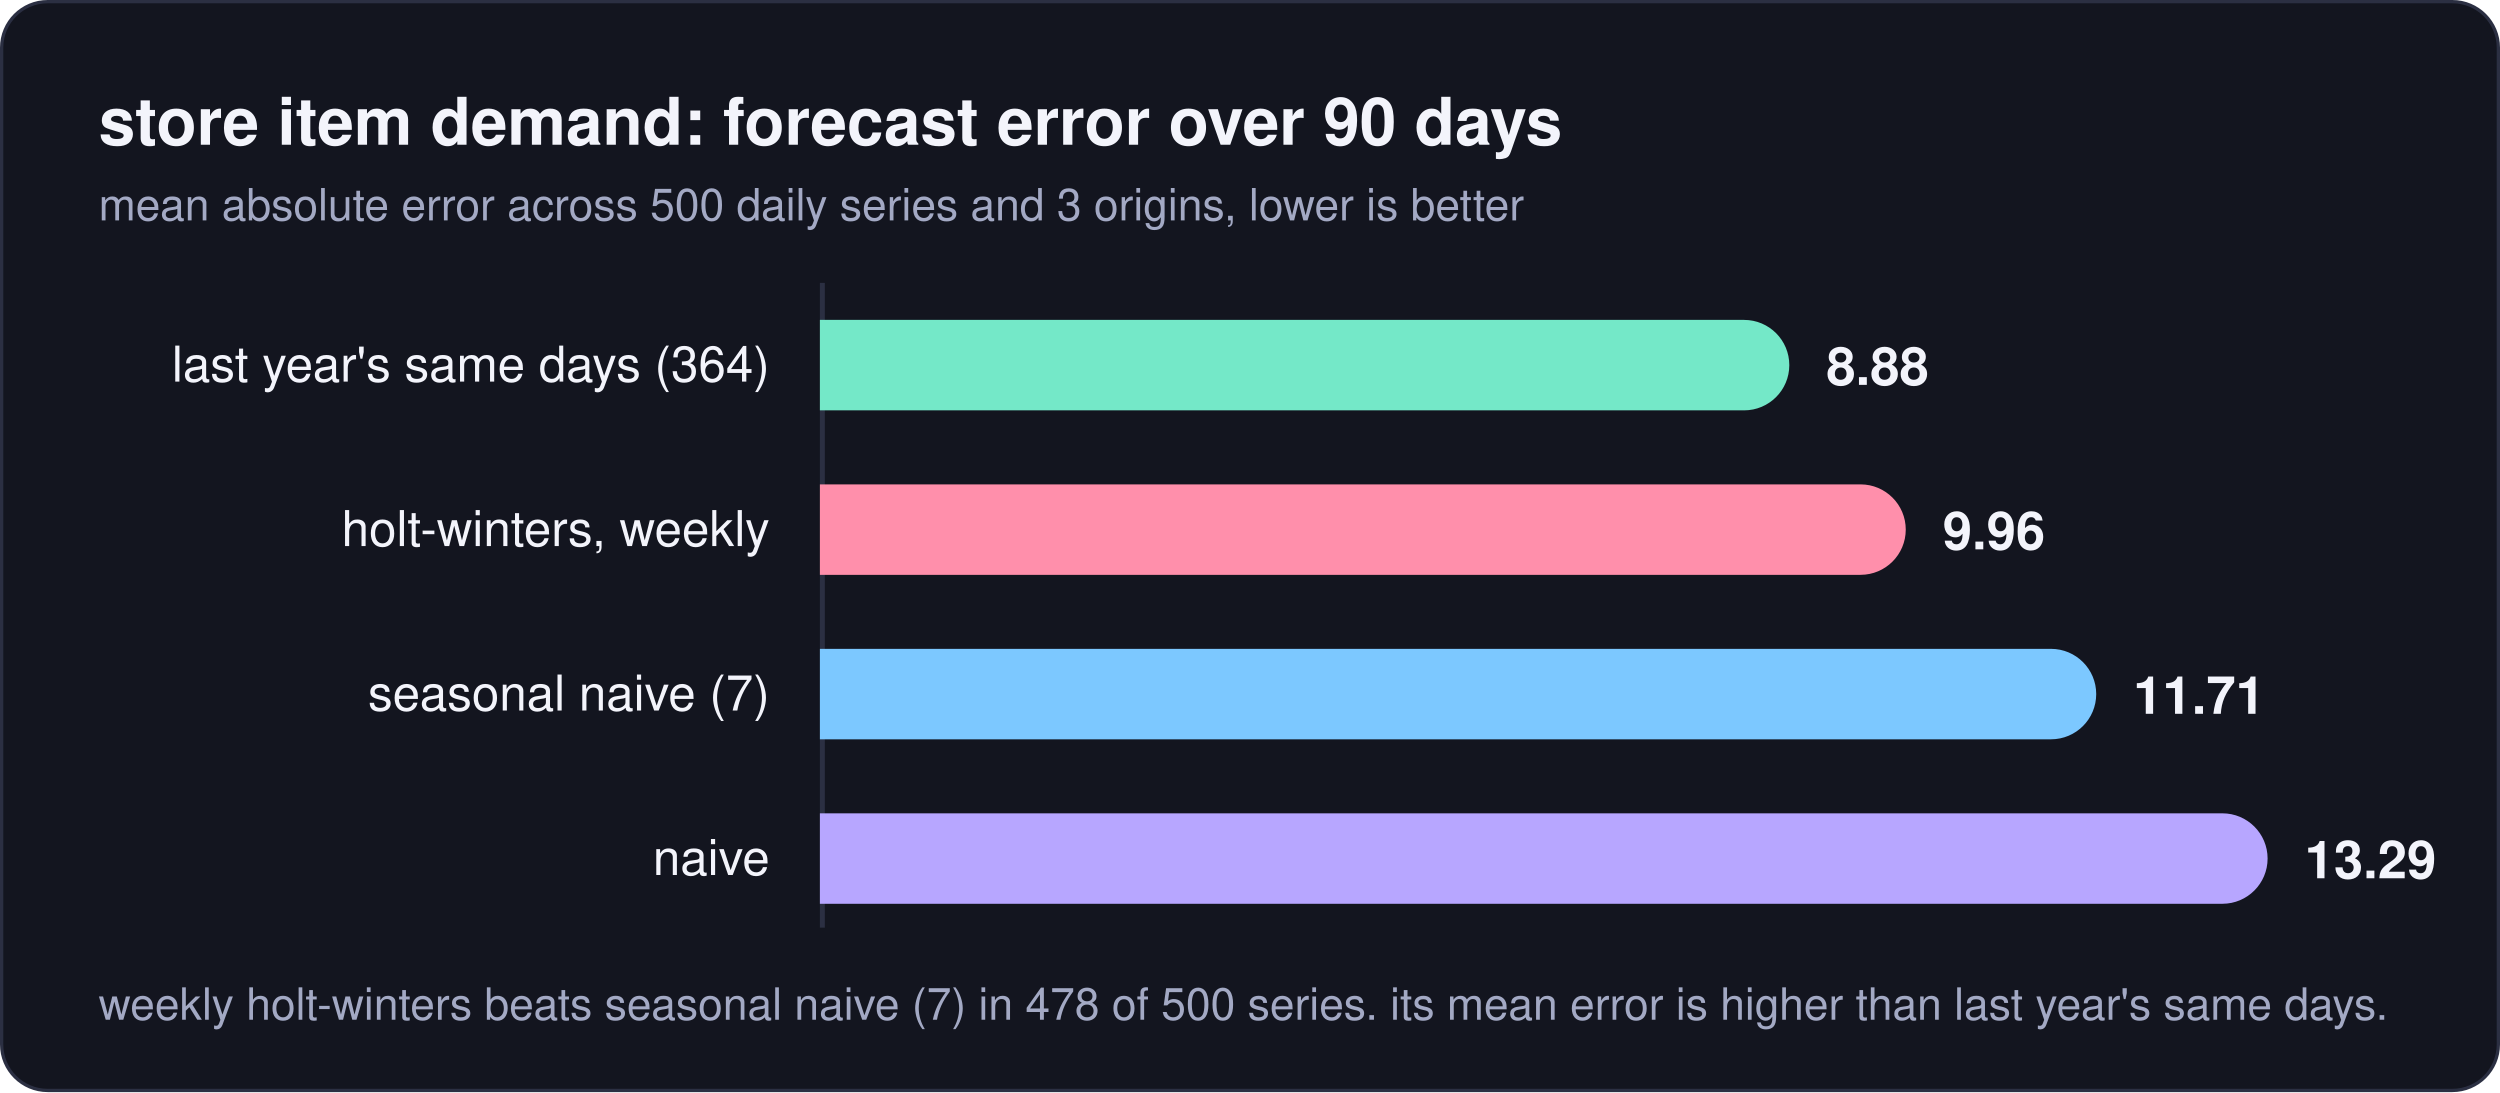
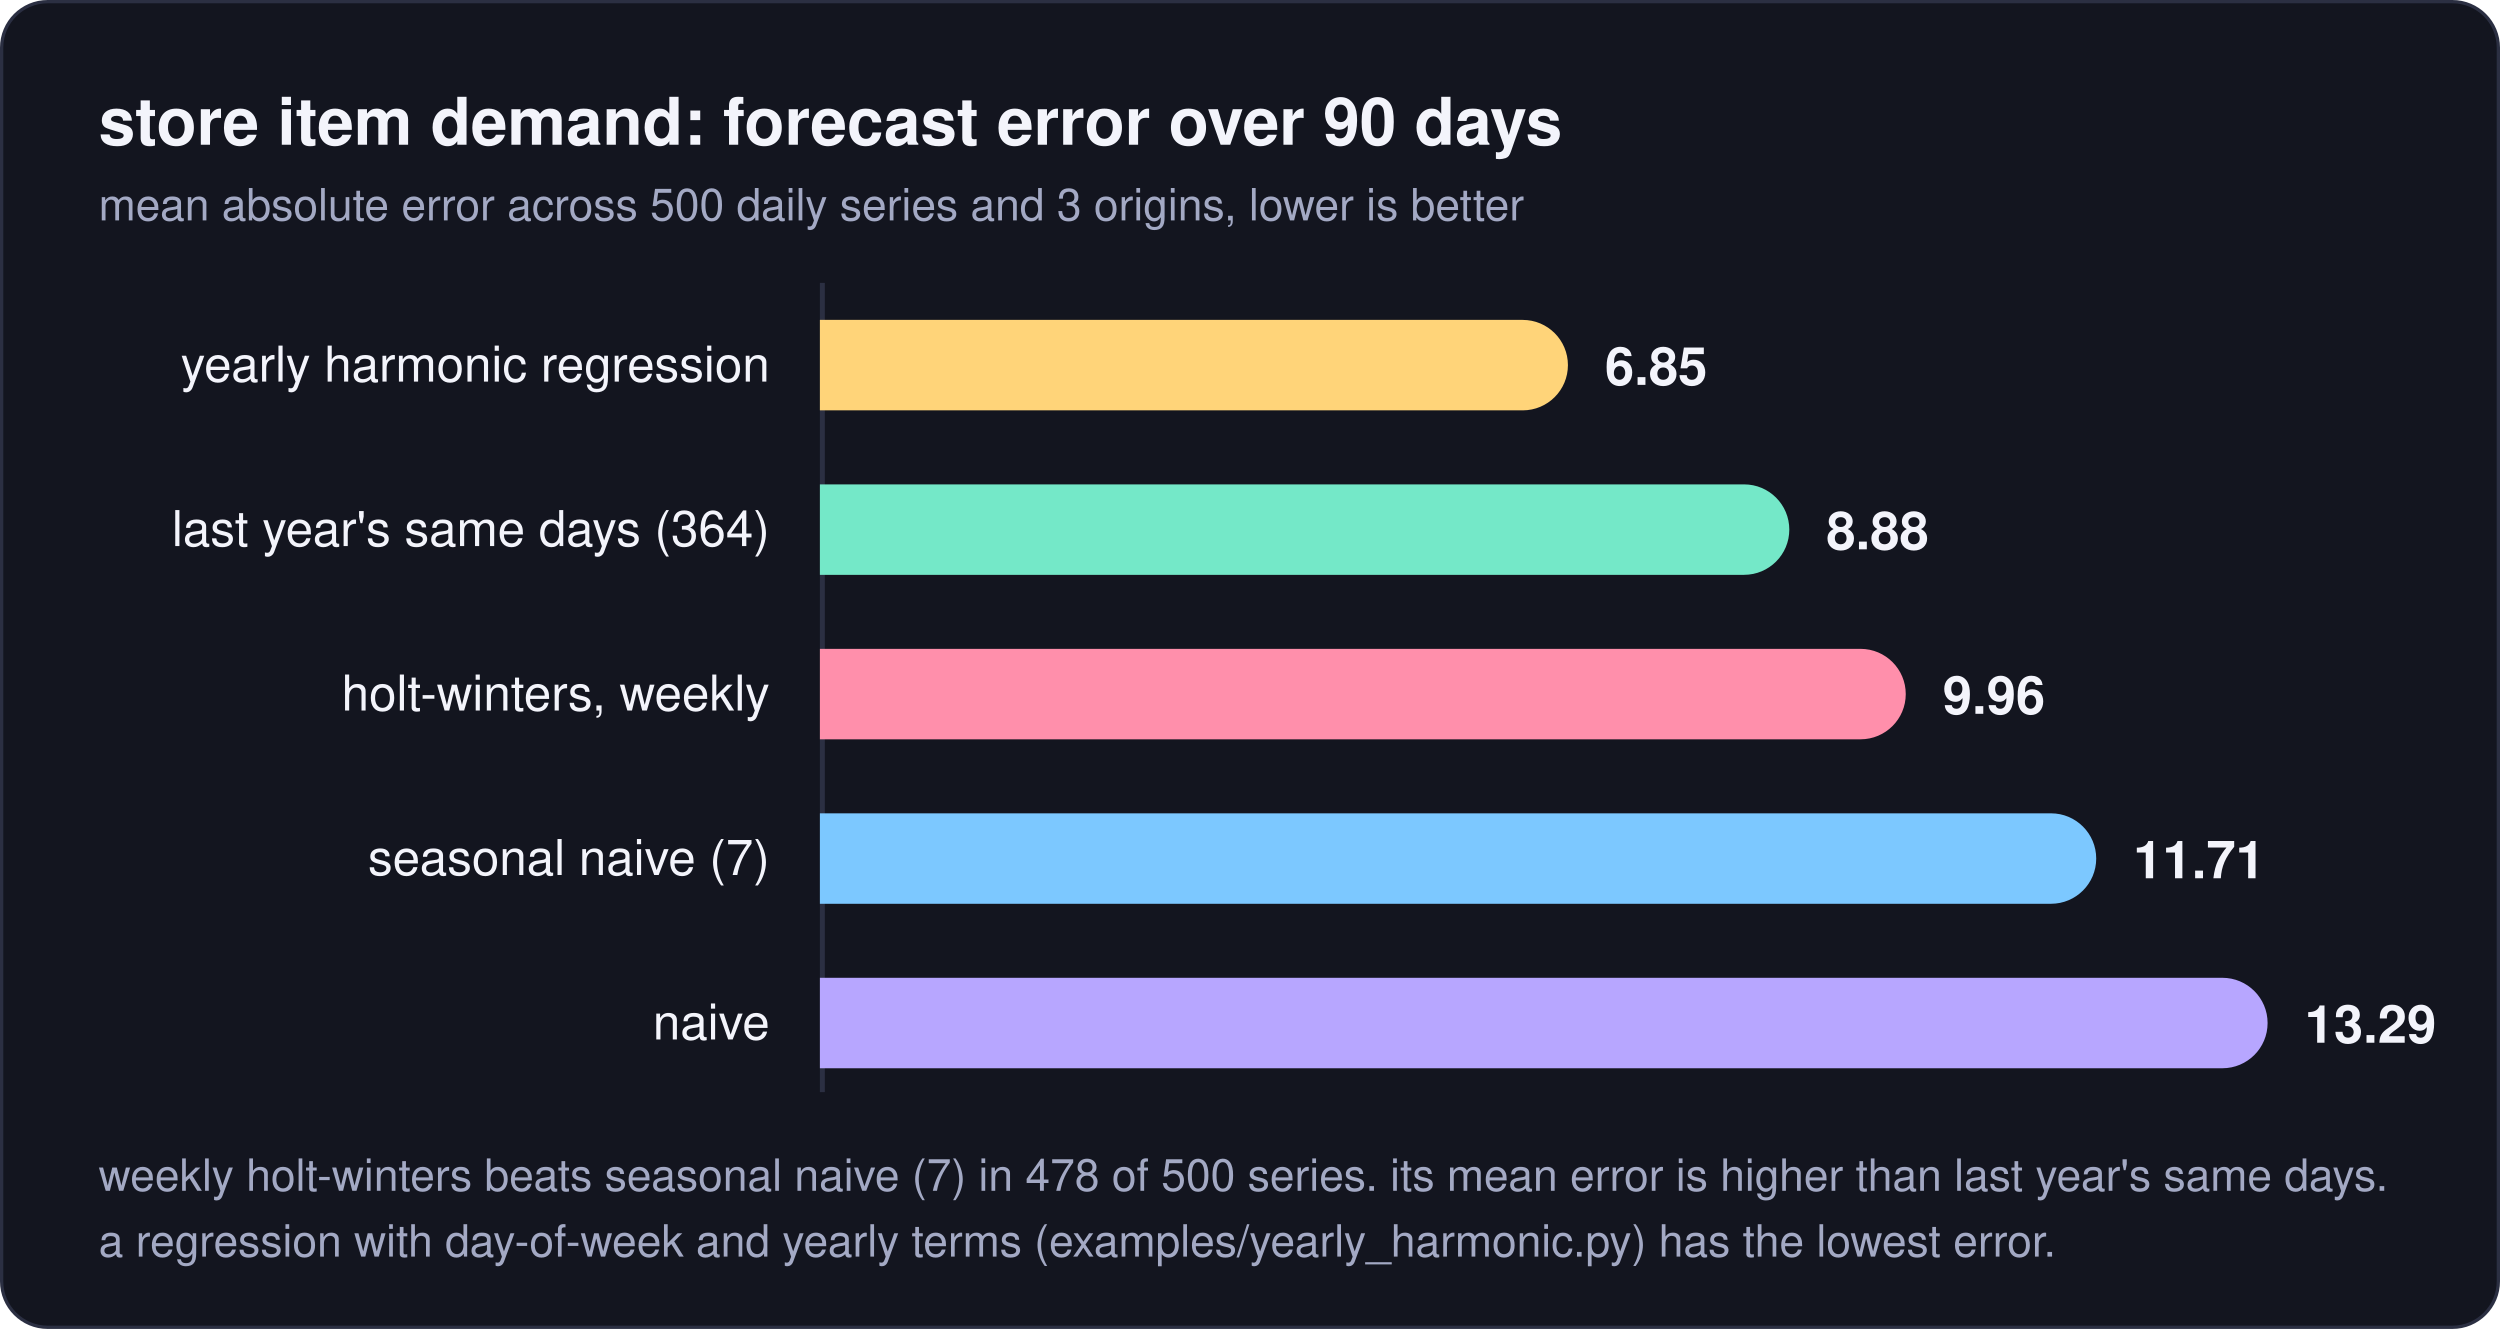
- <svg xmlns="http://www.w3.org/2000/svg" width="760" height="332" viewBox="0 0 760 332" role="img" aria-labelledby="t d" font-family="-apple-system, 'Segoe UI', Helvetica, Arial, sans-serif">
-   <style>.num{font-variant-numeric:tabular-nums}.bg{fill:#13151f;stroke:#2b2f42}.ink{fill:#f3f4fb}.muted{fill:#a3a9c4}.on{fill:#1d1b2e}.faint{fill:#262a3b;stroke:#262a3b}.line{stroke:#2b2f42}.axis{stroke:#a3a9c4}.head{fill:#a3a9c4}.mint{fill:#74e8c8;stroke:#74e8c8}.coral{fill:#ff8fab;stroke:#ff8fab}.sky{fill:#7cc8ff;stroke:#7cc8ff}.lilac{fill:#b7a6ff;stroke:#b7a6ff}</style>
-   <rect class="bg" x="0.5" y="0.5" width="759" height="331" rx="14" />
+ <svg xmlns="http://www.w3.org/2000/svg" width="760" height="404" viewBox="0 0 760 404" role="img" aria-labelledby="t d" font-family="-apple-system, 'Segoe UI', Helvetica, Arial, sans-serif">
+   <style>.num{font-variant-numeric:tabular-nums}.bg{fill:#13151f;stroke:#2b2f42}.ink{fill:#f3f4fb}.muted{fill:#a3a9c4}.on{fill:#1d1b2e}.faint{fill:#262a3b;stroke:#262a3b}.line{stroke:#2b2f42}.axis{stroke:#a3a9c4}.head{fill:#a3a9c4}.mint{fill:#74e8c8;stroke:#74e8c8}.coral{fill:#ff8fab;stroke:#ff8fab}.sky{fill:#7cc8ff;stroke:#7cc8ff}.lilac{fill:#b7a6ff;stroke:#b7a6ff}.sun{fill:#ffd479;stroke:#ffd479}</style>
+   <rect class="bg" x="0.5" y="0.5" width="759" height="403" rx="14" />
  <text class="ink" x="30" y="44" font-size="20" font-weight="700">store item demand: forecast error over 90 days</text>
  <text class="muted" x="30" y="67" font-size="13.5">mean absolute error across 500 daily series and 3 origins, lower is better</text>
-   <line class="line" x1="250" y1="86" x2="250" y2="282" stroke-width="1.5" />
-   <text class="ink" x="234" y="116" text-anchor="end" font-size="15">last year's same days (364)</text>
-   <path class="mint" stroke-width="1.5" d="M250 98H530.2a13.0 13.0 0 0 1 13.0 13.0a13.0 13.0 0 0 1 -13.0 13.0H250Z" />
-   <text class="ink num" x="555.2" y="117" font-size="16" font-weight="700">8.88</text>
-   <text class="ink" x="234" y="166" text-anchor="end" font-size="15">holt-winters, weekly</text>
-   <path class="coral" stroke-width="1.5" d="M250 148H565.6a13.0 13.0 0 0 1 13.0 13.0a13.0 13.0 0 0 1 -13.0 13.0H250Z" />
-   <text class="ink num" x="590.6" y="167" font-size="16" font-weight="700">9.96</text>
-   <text class="ink" x="234" y="216" text-anchor="end" font-size="15">seasonal naive (7)</text>
-   <path class="sky" stroke-width="1.5" d="M250 198H623.5a13.0 13.0 0 0 1 13.0 13.0a13.0 13.0 0 0 1 -13.0 13.0H250Z" />
-   <text class="ink num" x="648.5" y="217" font-size="16" font-weight="700">11.71</text>
-   <text class="ink" x="234" y="266" text-anchor="end" font-size="15">naive</text>
-   <path class="lilac" stroke-width="1.5" d="M250 248H675.6a13.0 13.0 0 0 1 13.0 13.0a13.0 13.0 0 0 1 -13.0 13.0H250Z" />
-   <text class="ink num" x="700.6" y="267" font-size="16" font-weight="700">13.29</text>
-   <text class="muted" x="30" y="310" font-size="13.5">weekly holt-winters beats seasonal naive (7) in 478 of 500 series. its mean error is higher than last year's same days.</text>
+   <line class="line" x1="250" y1="86" x2="250" y2="332" stroke-width="1.5" />
+   <text class="ink" x="234" y="116" text-anchor="end" font-size="15">yearly harmonic regression</text>
+   <path class="sun" stroke-width="1.5" d="M250 98H462.9a13.0 13.0 0 0 1 13.0 13.0a13.0 13.0 0 0 1 -13.0 13.0H250Z" />
+   <text class="ink num" x="487.9" y="117" font-size="16" font-weight="700">6.85</text>
+   <text class="ink" x="234" y="166" text-anchor="end" font-size="15">last year's same days (364)</text>
+   <path class="mint" stroke-width="1.5" d="M250 148H530.2a13.0 13.0 0 0 1 13.0 13.0a13.0 13.0 0 0 1 -13.0 13.0H250Z" />
+   <text class="ink num" x="555.2" y="167" font-size="16" font-weight="700">8.88</text>
+   <text class="ink" x="234" y="216" text-anchor="end" font-size="15">holt-winters, weekly</text>
+   <path class="coral" stroke-width="1.5" d="M250 198H565.6a13.0 13.0 0 0 1 13.0 13.0a13.0 13.0 0 0 1 -13.0 13.0H250Z" />
+   <text class="ink num" x="590.6" y="217" font-size="16" font-weight="700">9.96</text>
+   <text class="ink" x="234" y="266" text-anchor="end" font-size="15">seasonal naive (7)</text>
+   <path class="sky" stroke-width="1.5" d="M250 248H623.5a13.0 13.0 0 0 1 13.0 13.0a13.0 13.0 0 0 1 -13.0 13.0H250Z" />
+   <text class="ink num" x="648.5" y="267" font-size="16" font-weight="700">11.71</text>
+   <text class="ink" x="234" y="316" text-anchor="end" font-size="15">naive</text>
+   <path class="lilac" stroke-width="1.5" d="M250 298H675.6a13.0 13.0 0 0 1 13.0 13.0a13.0 13.0 0 0 1 -13.0 13.0H250Z" />
+   <text class="ink num" x="700.6" y="317" font-size="16" font-weight="700">13.29</text>
+   <text class="muted" x="30" y="362" font-size="13.5">weekly holt-winters beats seasonal naive (7) in 478 of 500 series. its mean error is higher than last year's same days.</text>
+   <text class="muted" x="30" y="382" font-size="13.5">a regression with day-of-week and yearly terms (examples/yearly_harmonic.py) has the lowest error.</text>
</svg>
